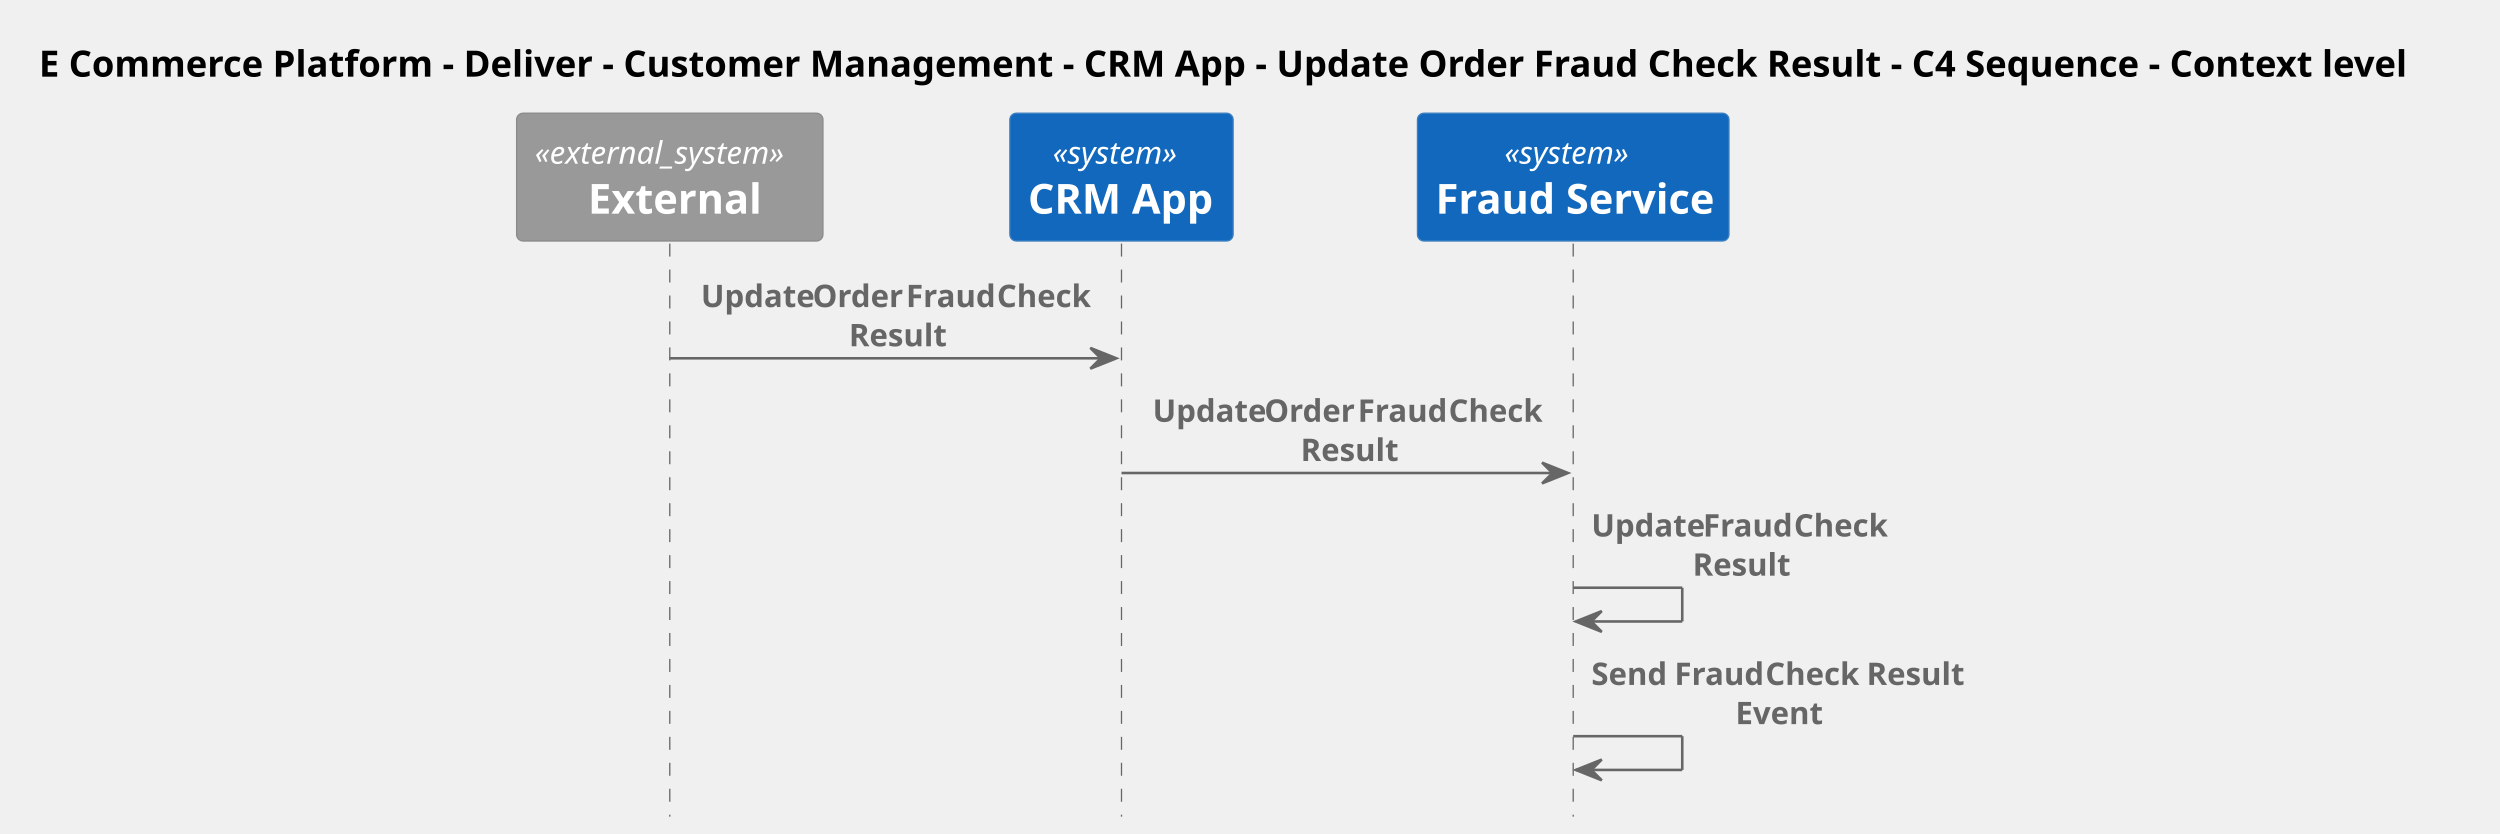
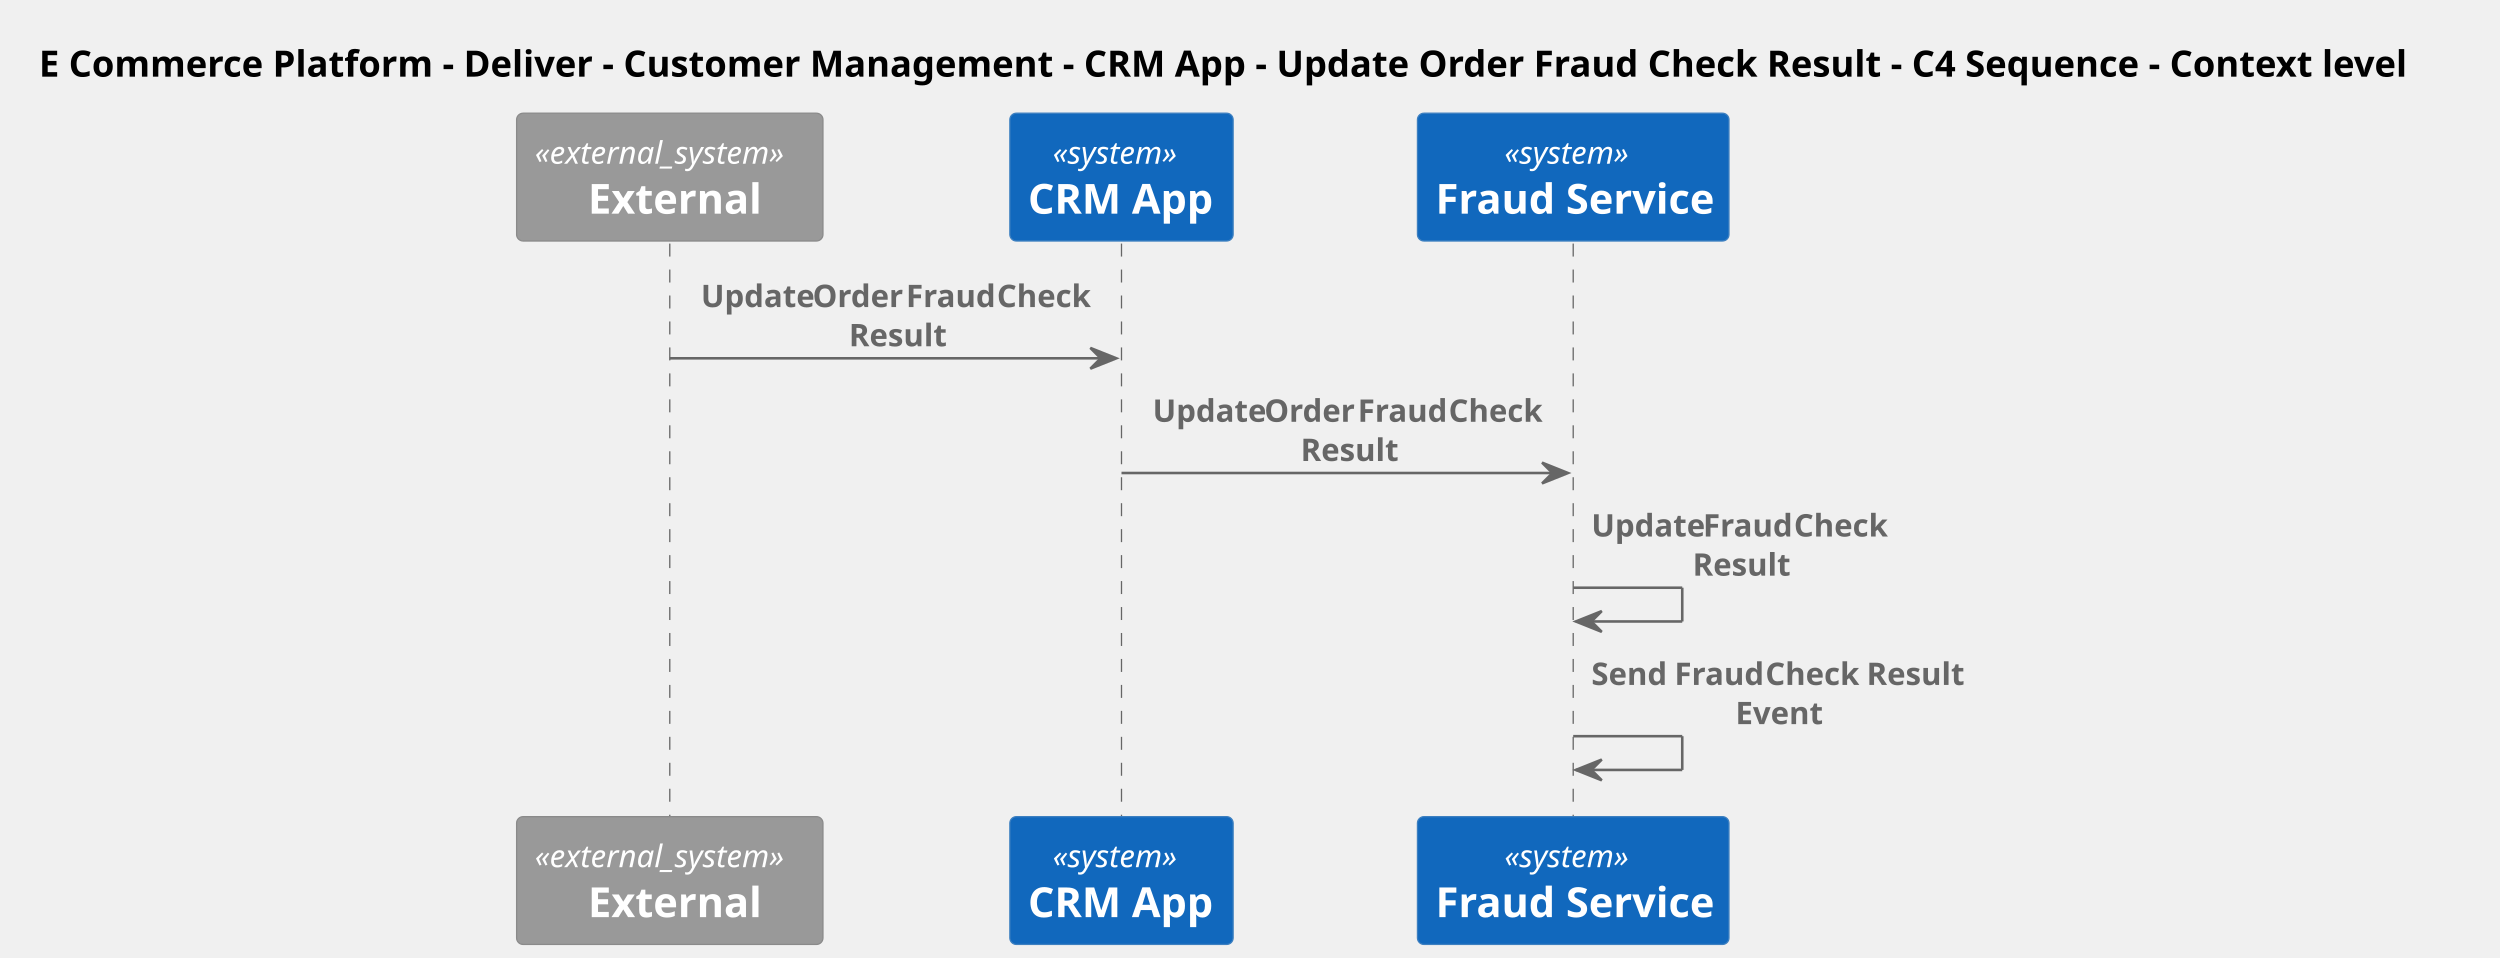
- <svg xmlns="http://www.w3.org/2000/svg" contentStyleType="text/css" height="321px" preserveAspectRatio="none" style="width:963px;height:321px;background:#FFFFFF;" version="1.1" viewBox="0 0 963 321" width="963px" zoomAndPan="magnify">
+ <svg xmlns="http://www.w3.org/2000/svg" contentStyleType="text/css" height="369px" preserveAspectRatio="none" style="width:963px;height:369px;background:#FFFFFF;" version="1.1" viewBox="0 0 963 369" width="963px" zoomAndPan="magnify">
  <defs />
  <g>
    <text fill="#000000" font-family="sans-serif" font-size="14" font-weight="bold" lengthAdjust="spacing" textLength="930" x="15" y="29.533">E Commerce Platform - Deliver - Customer Management - CRM App - Update Order Fraud Check Result - C4 Sequence - Context level</text>
    <line style="stroke:#666666;stroke-width:0.5;stroke-dasharray:5.0,5.0;" x1="258" x2="258" y1="93.828" y2="314.578" />
    <line style="stroke:#666666;stroke-width:0.5;stroke-dasharray:5.0,5.0;" x1="432" x2="432" y1="93.828" y2="314.578" />
    <line style="stroke:#666666;stroke-width:0.5;stroke-dasharray:5.0,5.0;" x1="606" x2="606" y1="93.828" y2="314.578" />
    <rect fill="#999999" height="49.219" rx="2.5" ry="2.5" style="stroke:#8A8A8A;stroke-width:0.5;" width="118" x="199" y="43.609" />
    <text fill="#FFFFFF" font-family="sans-serif" font-size="12" font-style="italic" lengthAdjust="spacing" textLength="104" x="206" y="63.066">«external_system»</text>
    <text fill="#FFFFFF" font-family="sans-serif" font-size="16" font-weight="bold" lengthAdjust="spacing" textLength="63" x="226.5" y="82.312">External</text>
    <rect fill="#1168BD" height="49.219" rx="2.5" ry="2.5" style="stroke:#3C7FC0;stroke-width:0.5;" width="86" x="389" y="43.609" />
    <text fill="#FFFFFF" font-family="sans-serif" font-size="12" font-style="italic" lengthAdjust="spacing" textLength="53" x="405.5" y="63.066">«system»</text>
    <text fill="#FFFFFF" font-family="sans-serif" font-size="16" font-weight="bold" lengthAdjust="spacing" textLength="72" x="396" y="82.312">CRM App</text>
    <rect fill="#1168BD" height="49.219" rx="2.5" ry="2.5" style="stroke:#3C7FC0;stroke-width:0.5;" width="120" x="546" y="43.609" />
    <text fill="#FFFFFF" font-family="sans-serif" font-size="12" font-style="italic" lengthAdjust="spacing" textLength="53" x="579.5" y="63.066">«system»</text>
    <text fill="#FFFFFF" font-family="sans-serif" font-size="16" font-weight="bold" lengthAdjust="spacing" textLength="106" x="553" y="82.312">Fraud Service</text>
+     <rect fill="#999999" height="49.219" rx="2.5" ry="2.5" style="stroke:#8A8A8A;stroke-width:0.5;" width="118" x="199" y="314.578" />
+     <text fill="#FFFFFF" font-family="sans-serif" font-size="12" font-style="italic" lengthAdjust="spacing" textLength="104" x="206" y="334.035">«external_system»</text>
+     <text fill="#FFFFFF" font-family="sans-serif" font-size="16" font-weight="bold" lengthAdjust="spacing" textLength="63" x="226.5" y="353.281">External</text>
+     <rect fill="#1168BD" height="49.219" rx="2.5" ry="2.5" style="stroke:#3C7FC0;stroke-width:0.5;" width="86" x="389" y="314.578" />
+     <text fill="#FFFFFF" font-family="sans-serif" font-size="12" font-style="italic" lengthAdjust="spacing" textLength="53" x="405.5" y="334.035">«system»</text>
+     <text fill="#FFFFFF" font-family="sans-serif" font-size="16" font-weight="bold" lengthAdjust="spacing" textLength="72" x="396" y="353.281">CRM App</text>
+     <rect fill="#1168BD" height="49.219" rx="2.5" ry="2.5" style="stroke:#3C7FC0;stroke-width:0.5;" width="120" x="546" y="314.578" />
+     <text fill="#FFFFFF" font-family="sans-serif" font-size="12" font-style="italic" lengthAdjust="spacing" textLength="53" x="579.5" y="334.035">«system»</text>
+     <text fill="#FFFFFF" font-family="sans-serif" font-size="16" font-weight="bold" lengthAdjust="spacing" textLength="106" x="553" y="353.281">Fraud Service</text>
    <polygon fill="#666666" points="420,134.016,430,138.016,420,142.016,424,138.016" style="stroke:#666666;stroke-width:1.0;" />
    <line style="stroke:#666666;stroke-width:1.0;" x1="258" x2="426" y1="138.016" y2="138.016" />
    <text fill="#666666" font-family="sans-serif" font-size="12" font-weight="bold" lengthAdjust="spacing" textLength="40" x="270" y="118.285">Update</text>
    <text fill="#666666" font-family="sans-serif" font-size="12" font-weight="bold" lengthAdjust="spacing" textLength="3" x="310" y="118.285"> </text>
    <text fill="#666666" font-family="sans-serif" font-size="12" font-weight="bold" lengthAdjust="spacing" textLength="33" x="313" y="118.285">Order</text>
    <text fill="#666666" font-family="sans-serif" font-size="12" font-weight="bold" lengthAdjust="spacing" textLength="3" x="346" y="118.285"> </text>
    <text fill="#666666" font-family="sans-serif" font-size="12" font-weight="bold" lengthAdjust="spacing" textLength="32" x="349" y="118.285">Fraud</text>
    <text fill="#666666" font-family="sans-serif" font-size="12" font-weight="bold" lengthAdjust="spacing" textLength="3" x="381" y="118.285"> </text>
    <text fill="#666666" font-family="sans-serif" font-size="12" font-weight="bold" lengthAdjust="spacing" textLength="36" x="384" y="118.285">Check</text>
    <text fill="#666666" font-family="sans-serif" font-size="12" font-weight="bold" lengthAdjust="spacing" textLength="36" x="327" y="133.379">Result</text>
    <polygon fill="#666666" points="594,178.203,604,182.203,594,186.203,598,182.203" style="stroke:#666666;stroke-width:1.0;" />
    <line style="stroke:#666666;stroke-width:1.0;" x1="432" x2="600" y1="182.203" y2="182.203" />
    <text fill="#666666" font-family="sans-serif" font-size="12" font-weight="bold" lengthAdjust="spacing" textLength="40" x="444" y="162.473">Update</text>
    <text fill="#666666" font-family="sans-serif" font-size="12" font-weight="bold" lengthAdjust="spacing" textLength="3" x="484" y="162.473"> </text>
    <text fill="#666666" font-family="sans-serif" font-size="12" font-weight="bold" lengthAdjust="spacing" textLength="33" x="487" y="162.473">Order</text>
    <text fill="#666666" font-family="sans-serif" font-size="12" font-weight="bold" lengthAdjust="spacing" textLength="3" x="520" y="162.473"> </text>
    <text fill="#666666" font-family="sans-serif" font-size="12" font-weight="bold" lengthAdjust="spacing" textLength="32" x="523" y="162.473">Fraud</text>
    <text fill="#666666" font-family="sans-serif" font-size="12" font-weight="bold" lengthAdjust="spacing" textLength="3" x="555" y="162.473"> </text>
    <text fill="#666666" font-family="sans-serif" font-size="12" font-weight="bold" lengthAdjust="spacing" textLength="36" x="558" y="162.473">Check</text>
    <text fill="#666666" font-family="sans-serif" font-size="12" font-weight="bold" lengthAdjust="spacing" textLength="36" x="501" y="177.566">Result</text>
    <line style="stroke:#666666;stroke-width:1.0;" x1="606" x2="648" y1="226.391" y2="226.391" />
    <line style="stroke:#666666;stroke-width:1.0;" x1="648" x2="648" y1="226.391" y2="239.391" />
    <line style="stroke:#666666;stroke-width:1.0;" x1="607" x2="648" y1="239.391" y2="239.391" />
    <polygon fill="#666666" points="617,235.391,607,239.391,617,243.391,613,239.391" style="stroke:#666666;stroke-width:1.0;" />
    <text fill="#666666" font-family="sans-serif" font-size="12" font-weight="bold" lengthAdjust="spacing" textLength="40" x="613" y="206.66">Update</text>
    <text fill="#666666" font-family="sans-serif" font-size="12" font-weight="bold" lengthAdjust="spacing" textLength="3" x="653" y="206.66"> </text>
    <text fill="#666666" font-family="sans-serif" font-size="12" font-weight="bold" lengthAdjust="spacing" textLength="32" x="656" y="206.66">Fraud</text>
    <text fill="#666666" font-family="sans-serif" font-size="12" font-weight="bold" lengthAdjust="spacing" textLength="3" x="688" y="206.66"> </text>
    <text fill="#666666" font-family="sans-serif" font-size="12" font-weight="bold" lengthAdjust="spacing" textLength="36" x="691" y="206.66">Check</text>
    <text fill="#666666" font-family="sans-serif" font-size="12" font-weight="bold" lengthAdjust="spacing" textLength="36" x="652" y="221.754">Result</text>
    <line style="stroke:#666666;stroke-width:1.0;" x1="606" x2="648" y1="283.578" y2="283.578" />
    <line style="stroke:#666666;stroke-width:1.0;" x1="648" x2="648" y1="283.578" y2="296.578" />
    <line style="stroke:#666666;stroke-width:1.0;" x1="607" x2="648" y1="296.578" y2="296.578" />
    <polygon fill="#666666" points="617,292.578,607,296.578,617,300.578,613,296.578" style="stroke:#666666;stroke-width:1.0;" />
    <text fill="#666666" font-family="sans-serif" font-size="12" font-weight="bold" lengthAdjust="spacing" textLength="29" x="613" y="263.848">Send</text>
    <text fill="#666666" font-family="sans-serif" font-size="12" font-weight="bold" lengthAdjust="spacing" textLength="3" x="642" y="263.848"> </text>
    <text fill="#666666" font-family="sans-serif" font-size="12" font-weight="bold" lengthAdjust="spacing" textLength="32" x="645" y="263.848">Fraud</text>
    <text fill="#666666" font-family="sans-serif" font-size="12" font-weight="bold" lengthAdjust="spacing" textLength="3" x="677" y="263.848"> </text>
    <text fill="#666666" font-family="sans-serif" font-size="12" font-weight="bold" lengthAdjust="spacing" textLength="36" x="680" y="263.848">Check</text>
    <text fill="#666666" font-family="sans-serif" font-size="12" font-weight="bold" lengthAdjust="spacing" textLength="3" x="716" y="263.848"> </text>
    <text fill="#666666" font-family="sans-serif" font-size="12" font-weight="bold" lengthAdjust="spacing" textLength="36" x="719" y="263.848">Result</text>
    <text fill="#666666" font-family="sans-serif" font-size="12" font-weight="bold" lengthAdjust="spacing" textLength="31" x="668.5" y="278.941">Event</text>
  </g>
</svg>
